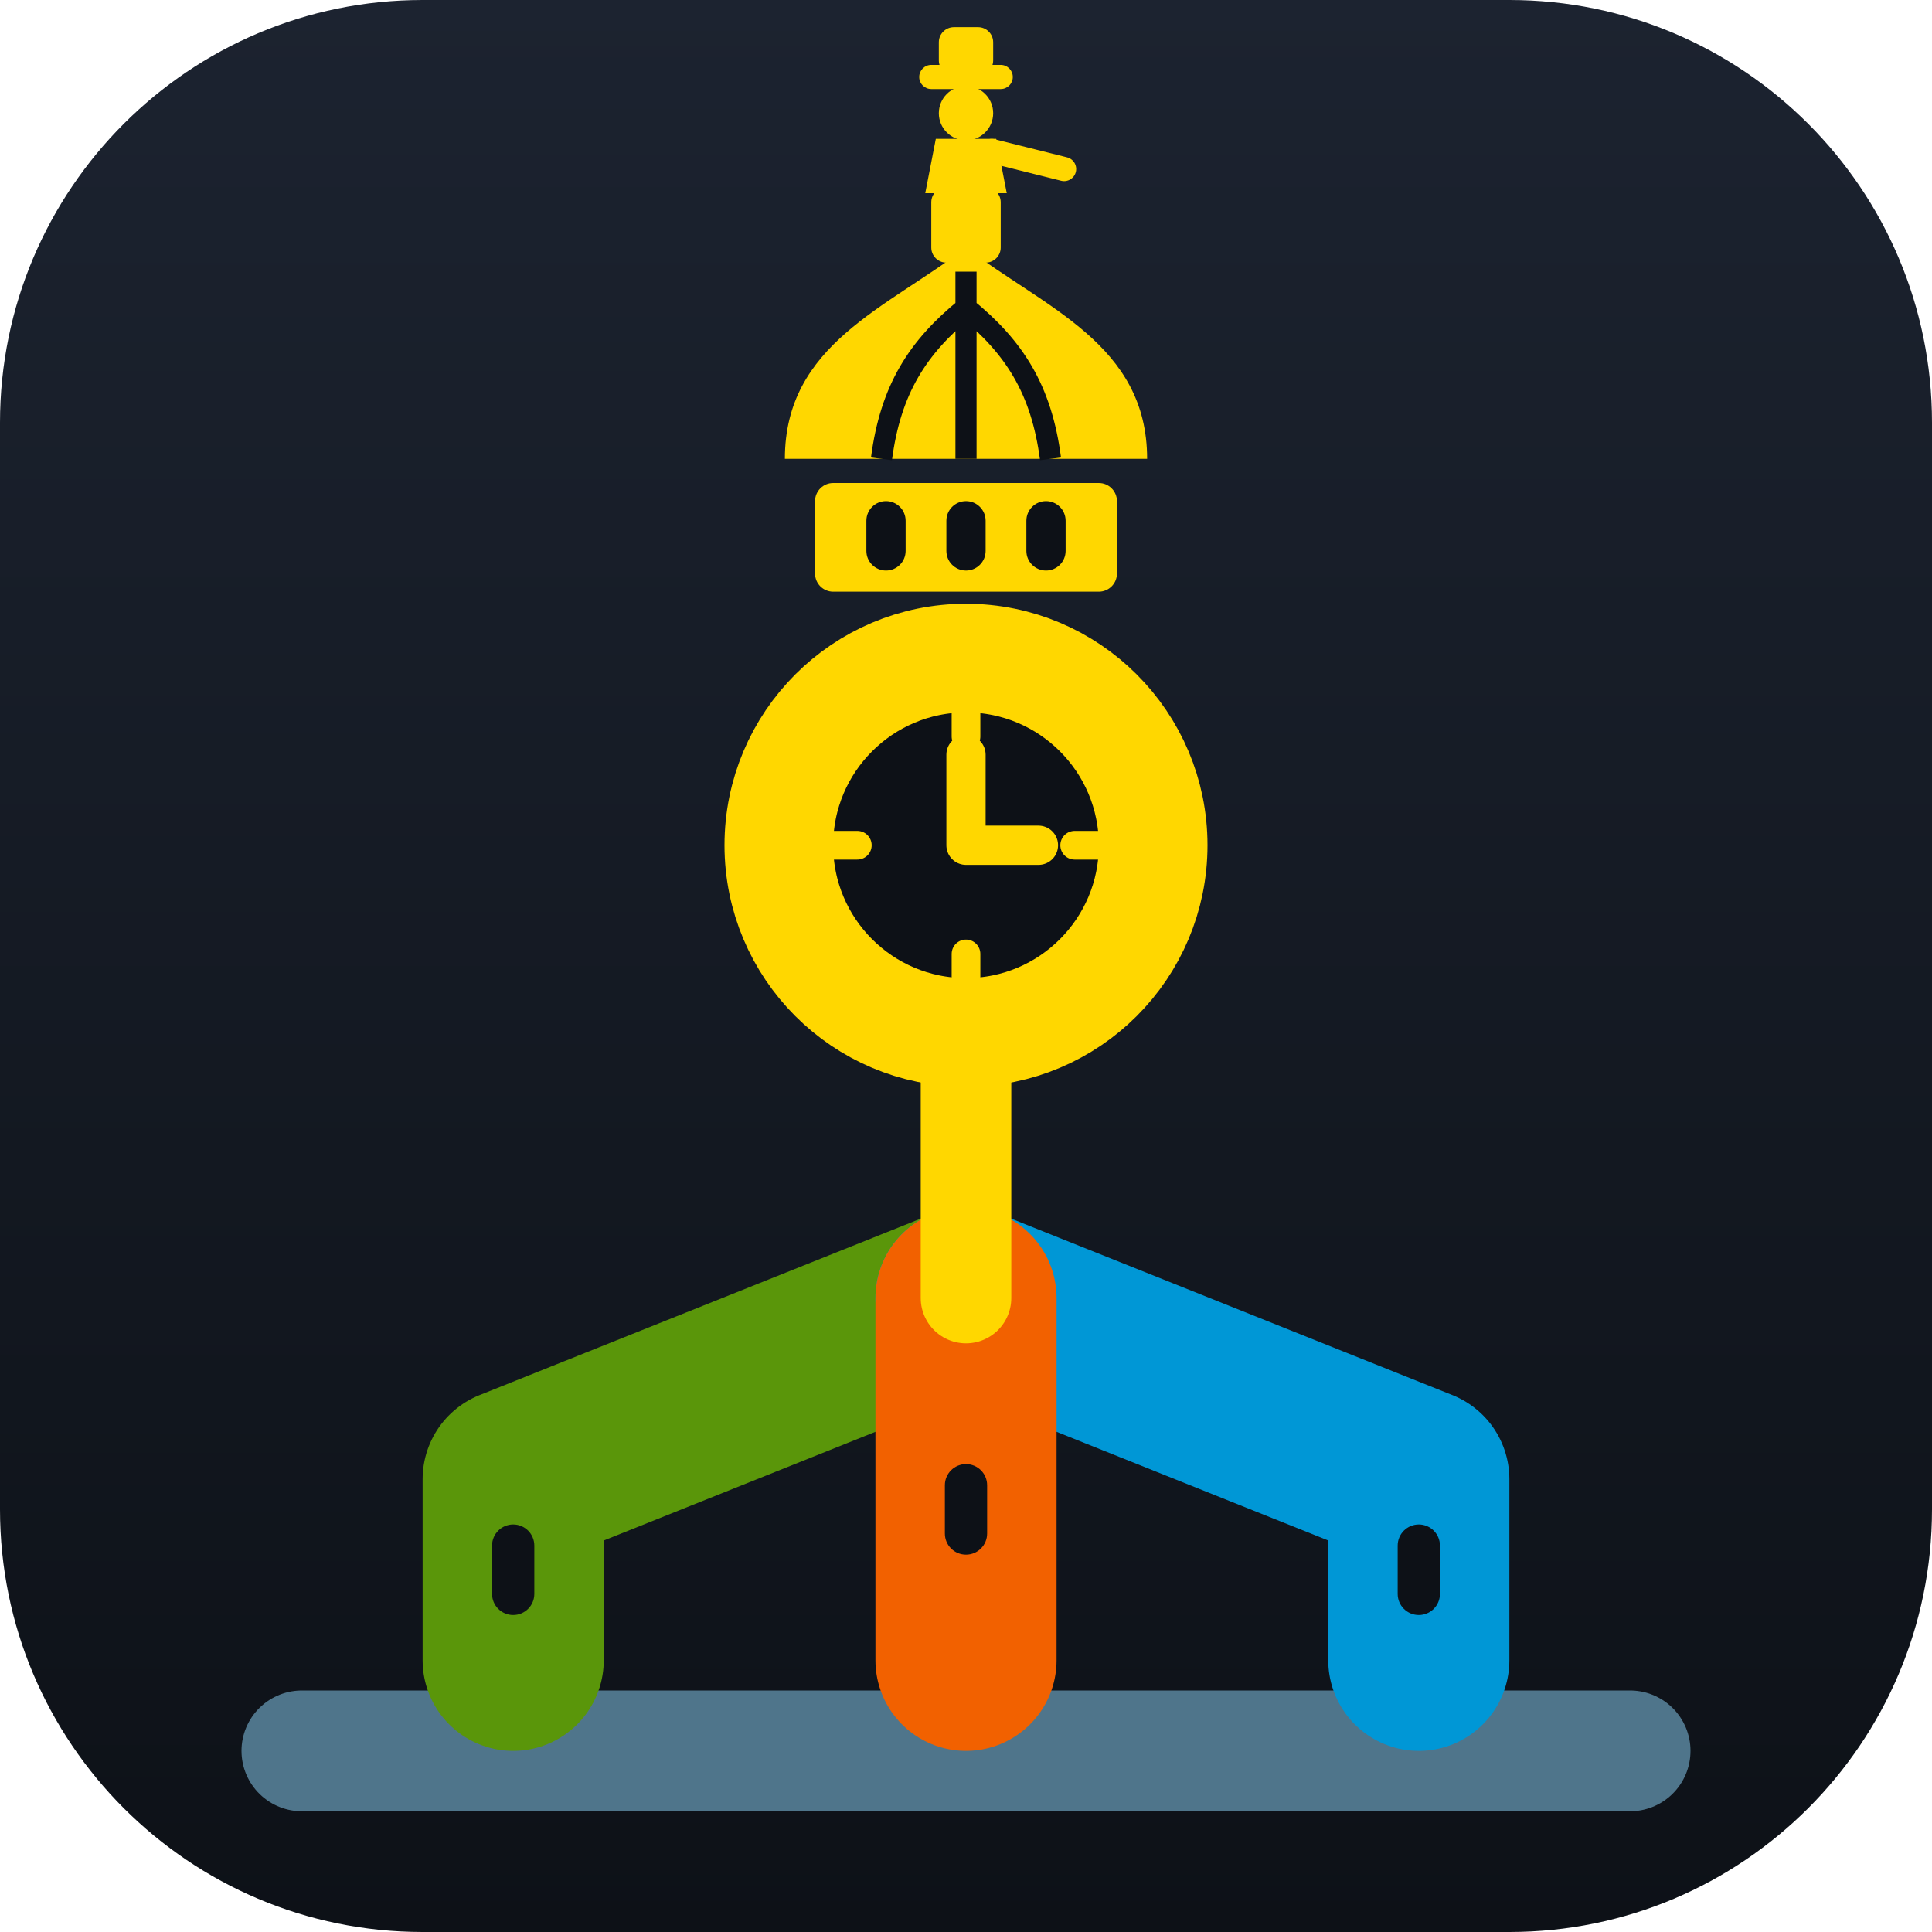
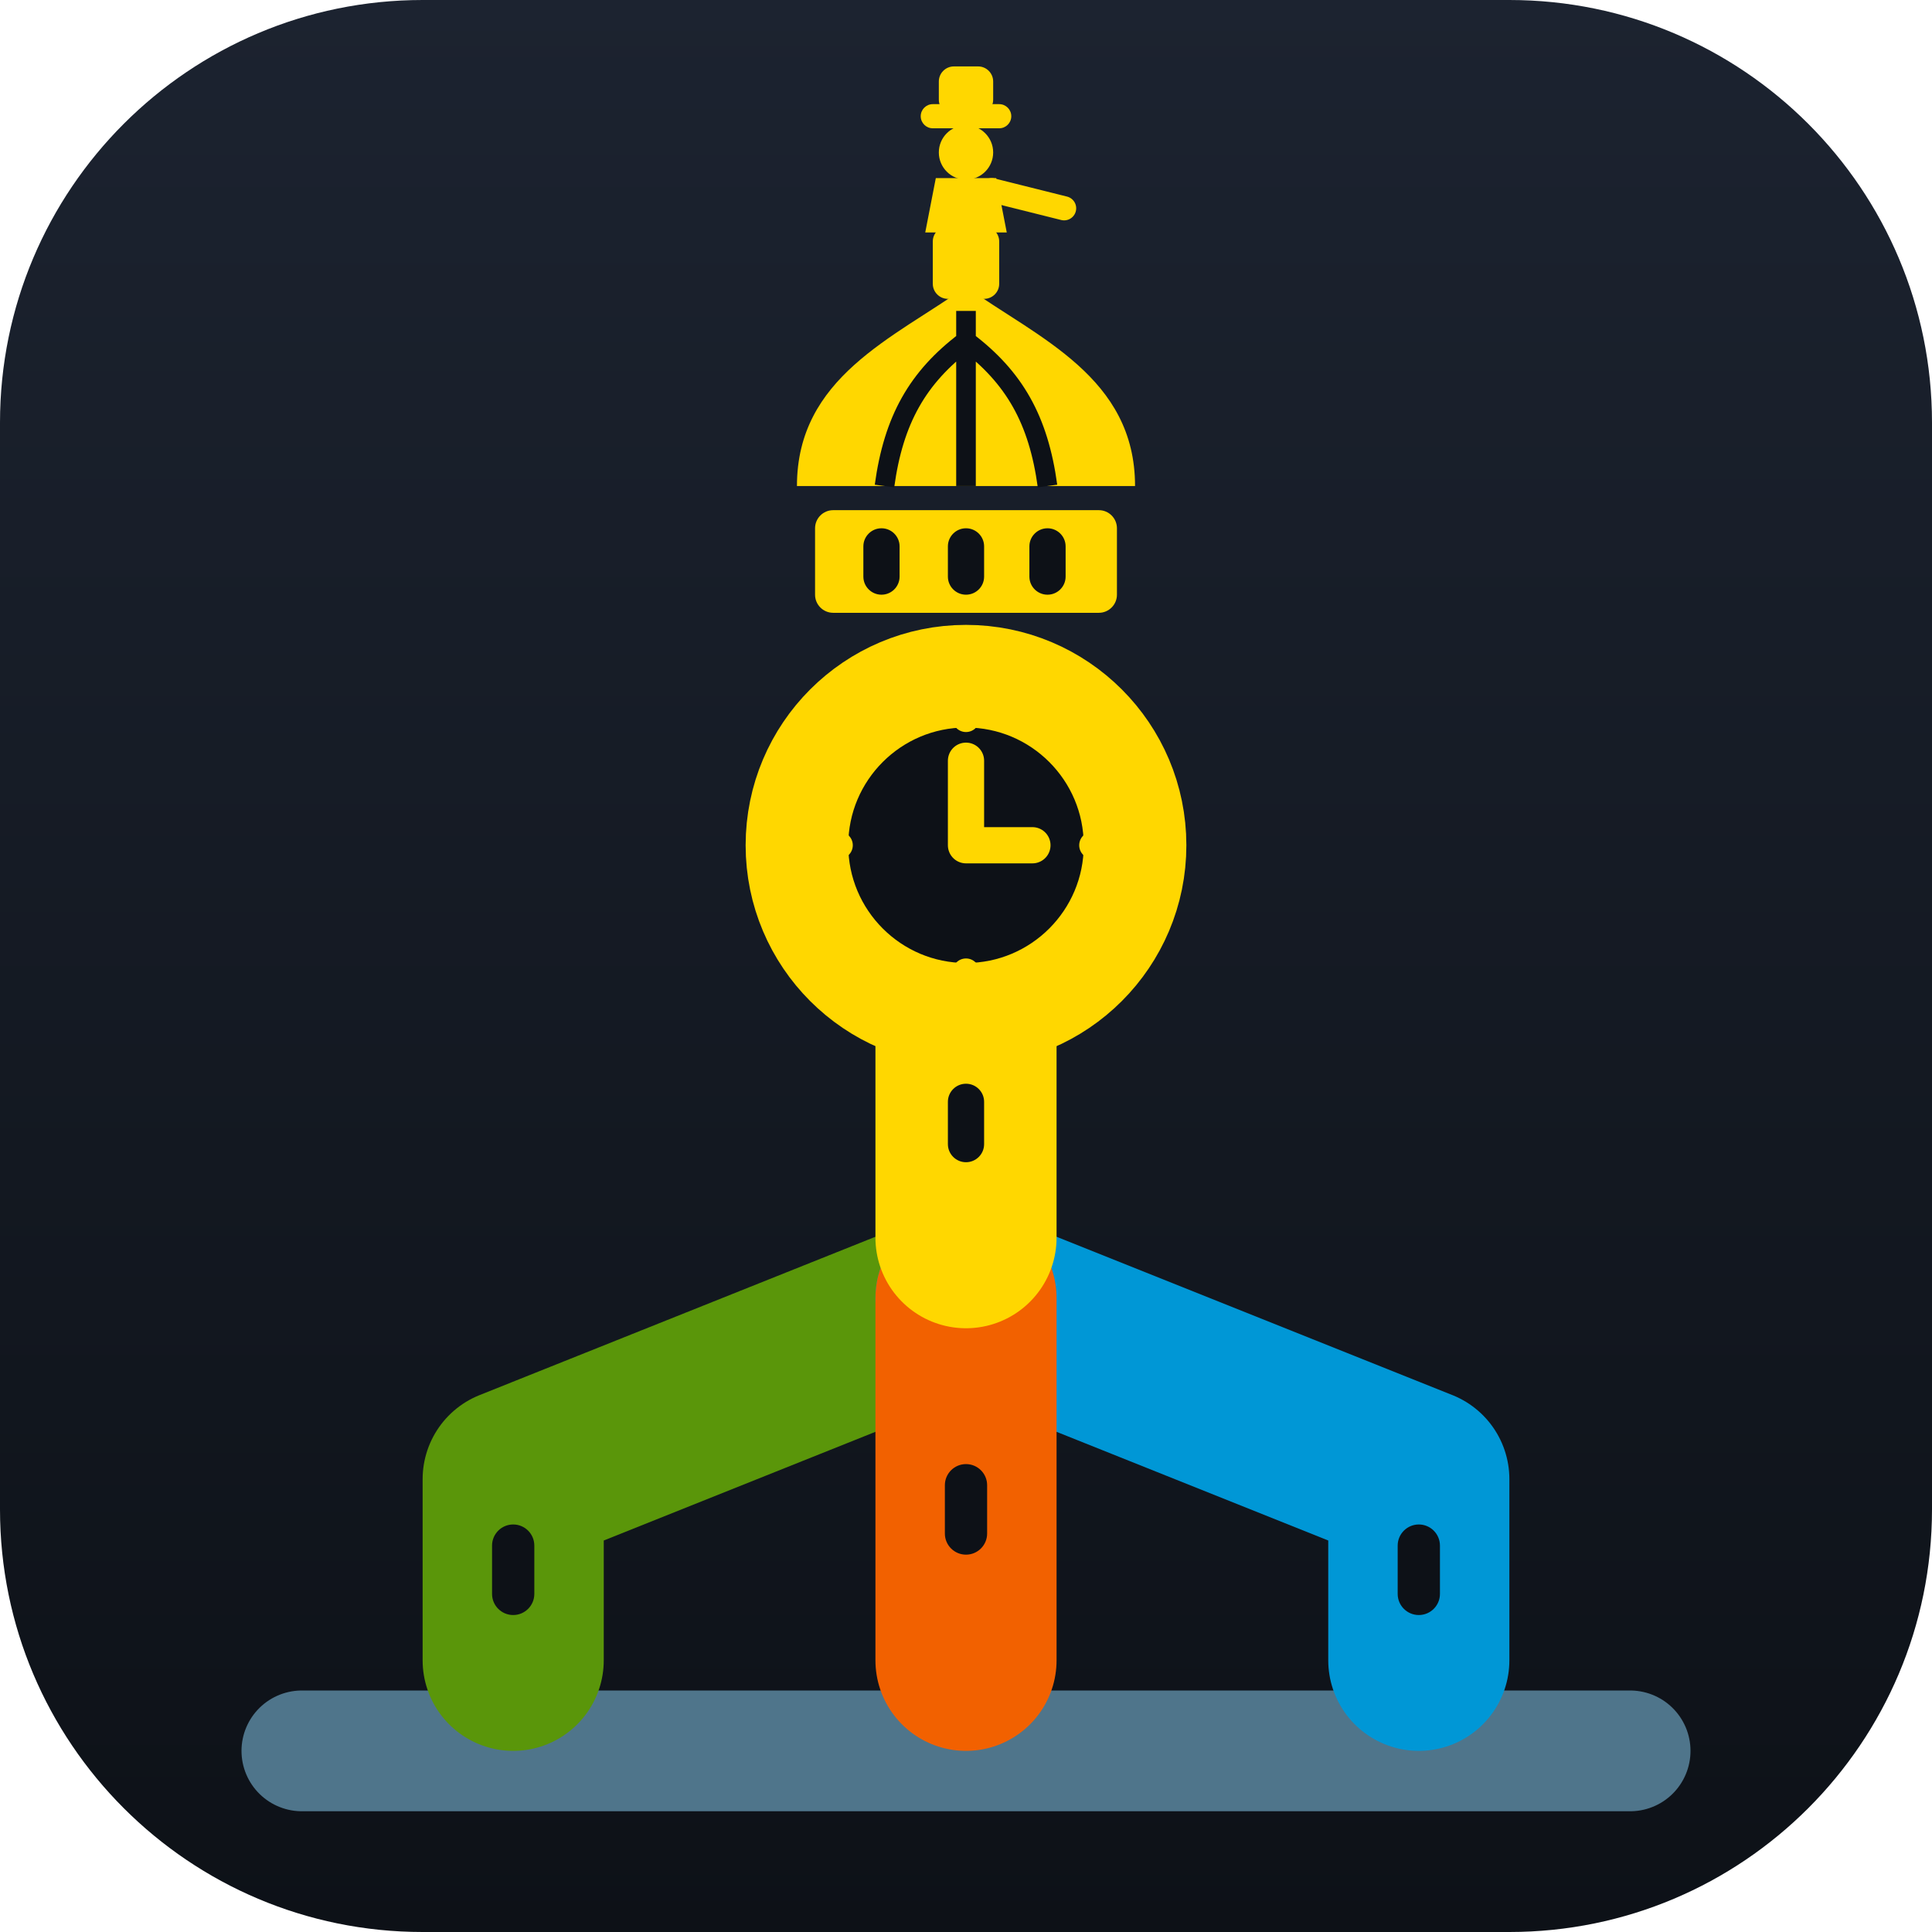
<svg xmlns="http://www.w3.org/2000/svg" viewBox="0 0 64 64">
  <defs>
    <linearGradient id="bg" x1="0" y1="0" x2="0" y2="1">
      <stop offset="0" stop-color="#1c2330" />
      <stop offset="1" stop-color="#0d1117" />
    </linearGradient>
  </defs>
  <rect width="64" height="64" rx="14" fill="url(#bg)" />
  <path d="M10 58h44" stroke="#4F758B" stroke-width="4" stroke-linecap="round" />
  <g stroke-width="6" stroke-linecap="round" stroke-linejoin="round" fill="none">
    <path d="M17 55v-6l15-6" stroke="#5A960A" />
    <path d="M47 55v-6l-15-6" stroke="#0097D6" />
    <path d="M32 55V43" stroke="#F26100" />
  </g>
  <g fill="#0d1117">
    <rect x="16.3" y="50.5" width="1.4" height="3" rx=".7" />
    <rect x="31.3" y="48.5" width="1.4" height="3" rx=".7" />
    <rect x="46.3" y="50.5" width="1.4" height="3" rx=".7" />
  </g>
-   <path d="M32 43V35" stroke="#FFD700" stroke-width="3" stroke-linecap="round" />
-   <circle cx="32" cy="28" r="6.2" fill="#0d1117" stroke="#FFD700" stroke-width="3.6" />
+   <path d="M32 41V34.3" stroke="#FFD700" stroke-width="6" stroke-linecap="round" />
+   <rect x="31.4" y="35.9" width="1.2" height="2.6" rx=".6" fill="#0d1117" />
+   <circle cx="32" cy="28" r="5.6" fill="#0d1117" stroke="#FFD700" stroke-width="3.4" />
  <g stroke="#FFD700" stroke-linecap="round">
-     <path d="M32 23.4v1M36.6 28h-1M32 32.6v-1M27.4 28h1" stroke-width=".95" />
-     <path d="M32 28v-3M32 28h2.4" stroke-width="1.3" />
+     <path d="M32 22.9v.9M37.1 28h-.9M32 33.1v-.9M26.9 28h.9" stroke-width=".9" />
+     <path d="M32 28v-2.8M32 28h2.2" stroke-width="1.2" />
  </g>
-   <rect x="27" y="16" width="10" height="3.6" rx=".6" fill="#FFD700" />
+   <rect x="27" y="16.9" width="10" height="3.4" rx=".6" fill="#FFD700" />
  <g fill="#0d1117">
-     <rect x="28.7" y="16.6" width="1.3" height="2.3" rx=".65" />
-     <rect x="31.35" y="16.6" width="1.3" height="2.3" rx=".65" />
-     <rect x="34" y="16.6" width="1.3" height="2.3" rx=".65" />
+     <rect x="28.6" y="17.5" width="1.2" height="2.2" rx=".6" />
+     <rect x="31.4" y="17.5" width="1.2" height="2.2" rx=".6" />
+     <rect x="34.1" y="17.5" width="1.2" height="2.2" rx=".6" />
  </g>
-   <path d="M26 15.2C26 11.4 29.4 10.2 32 8.2 34.6 10.2 38 11.4 38 15.2Z" fill="#FFD700" />
-   <path d="M32 9v6.2M29.2 15.2c.3-2.3 1.2-3.7 2.8-5M34.8 15.2c-.3-2.3-1.2-3.7-2.8-5" stroke="#0d1117" stroke-width=".7" fill="none" />
-   <rect x="30.85" y="6.2" width="2.3" height="2.5" rx=".5" fill="#FFD700" />
+   <path d="M26.4 16.1C26.4 12.5 29.6 11.2 32 9.5 34.4 11.2 37.6 12.5 37.6 16.1Z" fill="#FFD700" />
+   <path d="M32 10.3V16.1M29.3 16.1c.3-2.2 1.1-3.6 2.69-4.8M34.7 16.1c-.3-2.2-1.1-3.6-2.69-4.8" stroke="#0d1117" stroke-width=".65" fill="none" />
+   <rect x="30.9" y="7.5" width="2.2" height="2.4" rx=".5" fill="#FFD700" />
  <g fill="#FFD700">
-     <rect x="30.45" y="2.15" width="3.1" height=".8" rx=".4" />
-     <rect x="31.1" y=".9" width="1.8" height="1.6" rx=".5" />
-     <circle cx="32" cy="3.75" r=".9" />
-     <path d="M31 4.6h2l.35 1.8h-2.7z" />
+     <rect x="30.5" y="3.45" width="3" height=".8" rx=".4" />
+     <rect x="31.1" y="2.2" width="1.8" height="1.6" rx=".5" />
+     <circle cx="32" cy="5.05" r=".9" />
+     <path d="M31 5.9h2l.35 1.8h-2.7z" />
  </g>
-   <path d="M32.85 5l2.4.6" stroke="#FFD700" stroke-width=".8" stroke-linecap="round" />
+   <path d="M32.85 6.3l2.4.6" stroke="#FFD700" stroke-width=".8" stroke-linecap="round" />
</svg>
